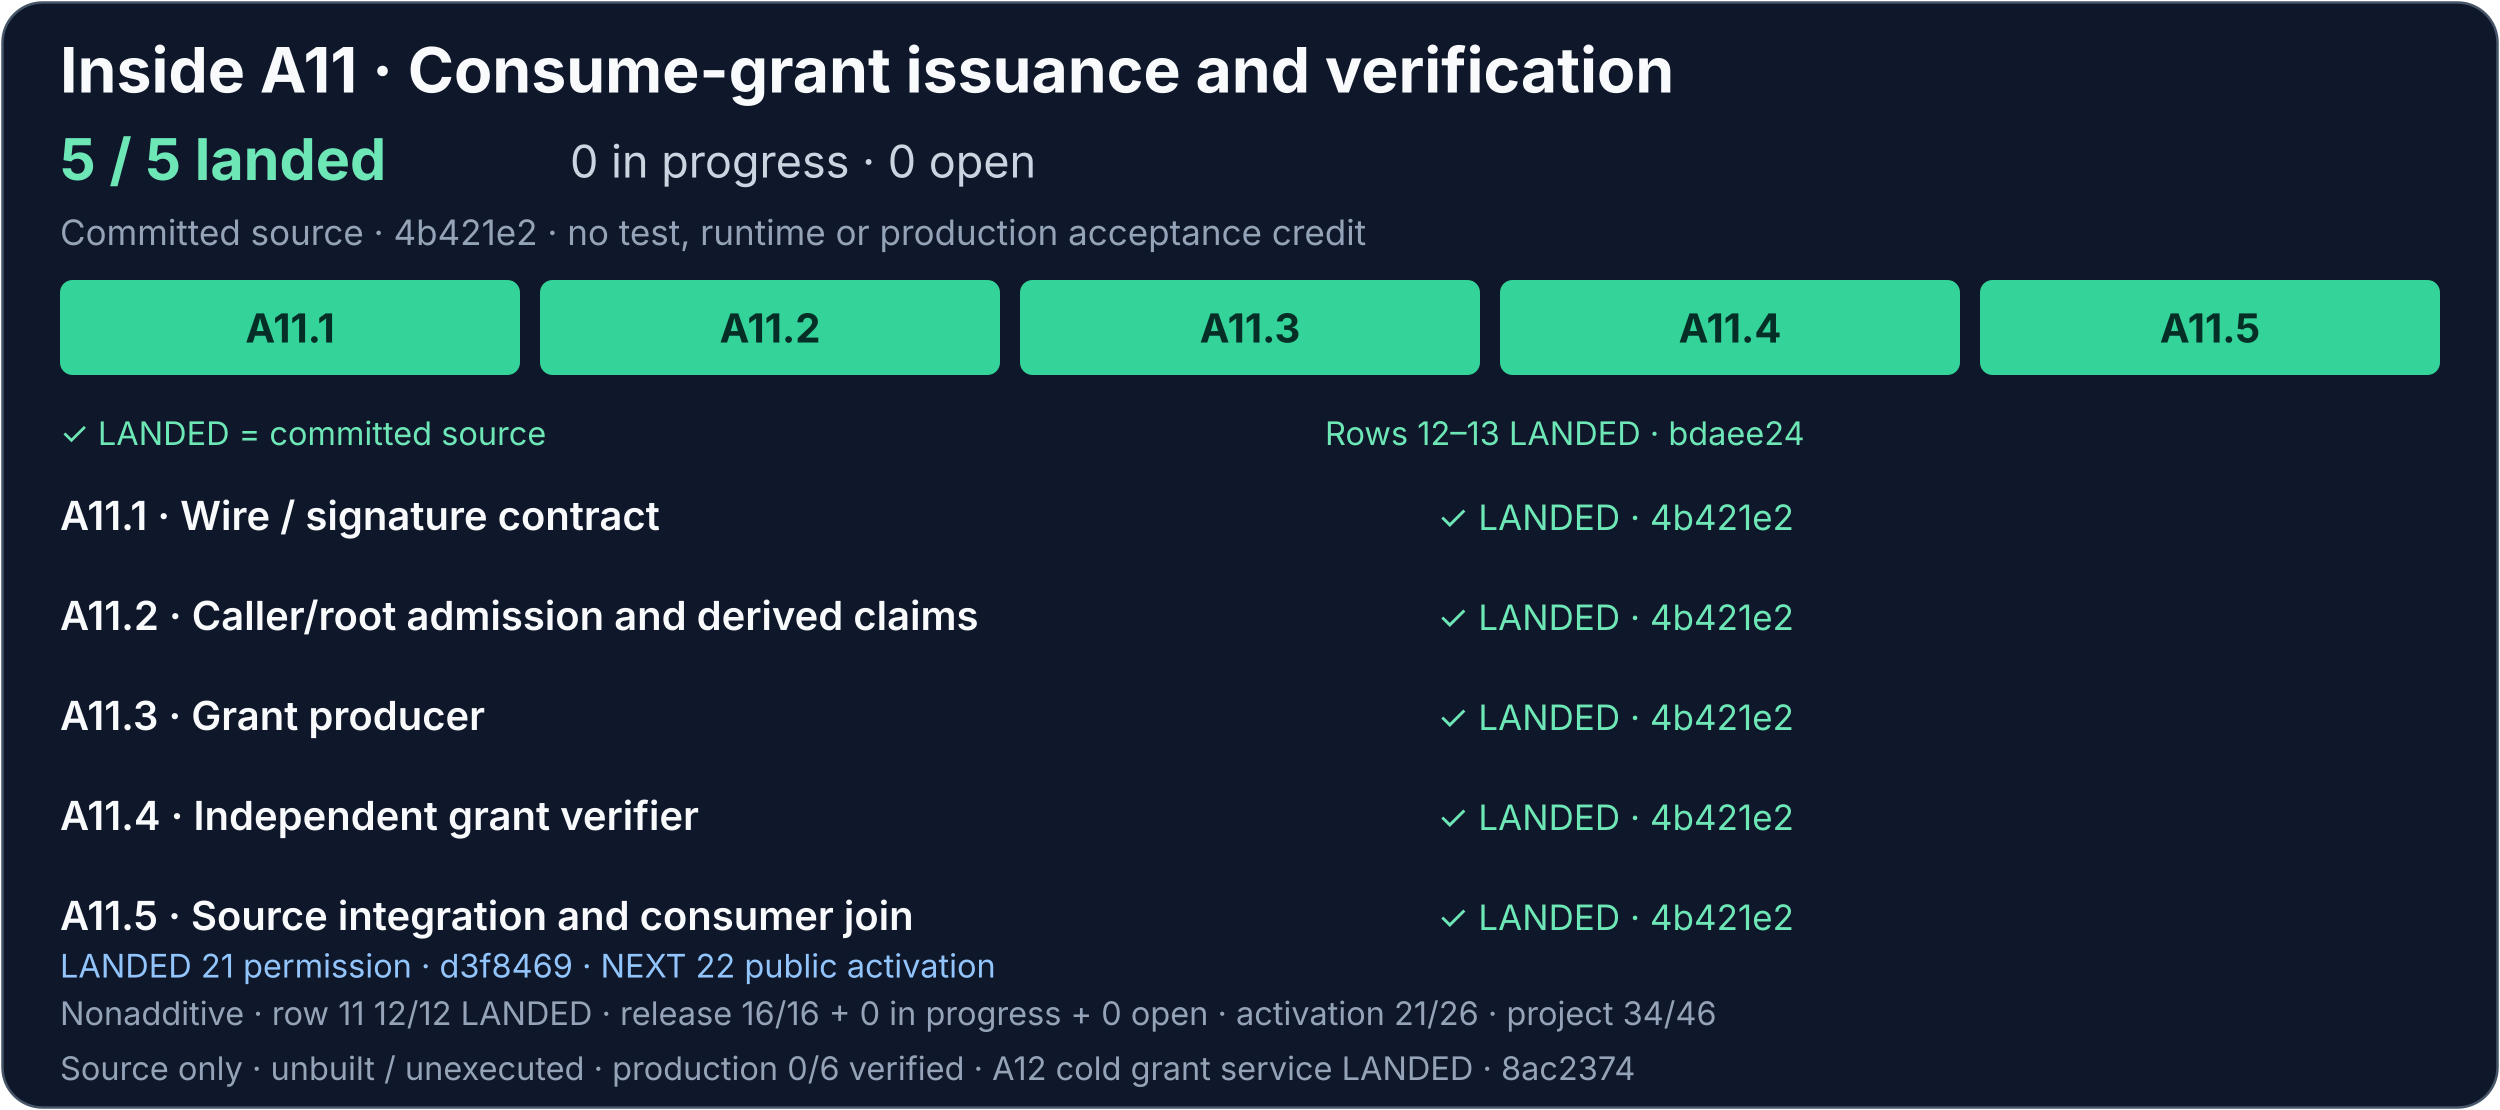
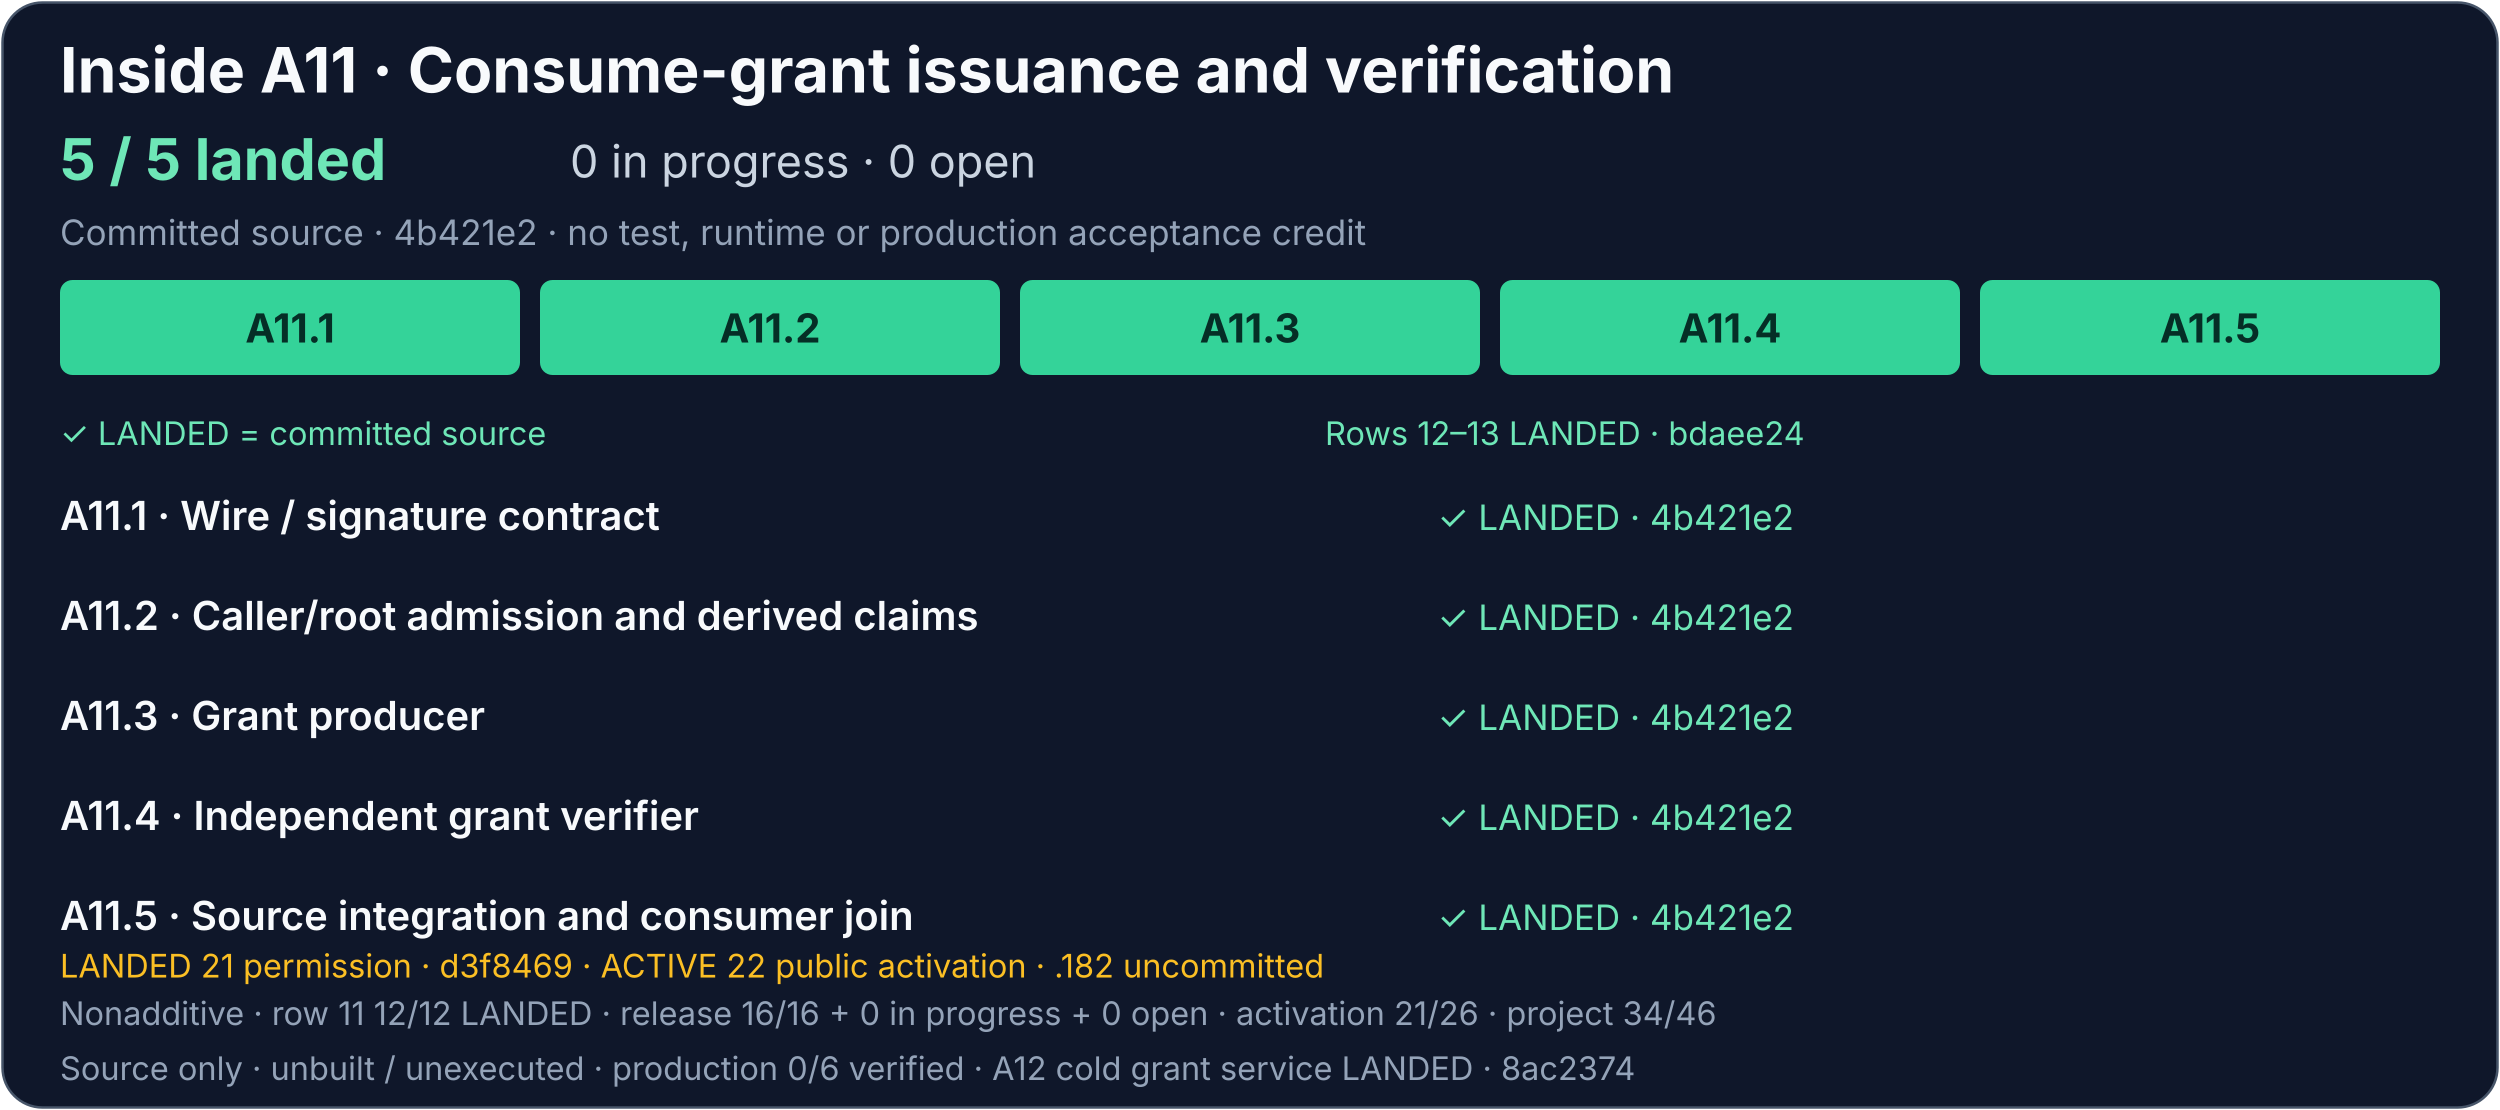
<svg xmlns="http://www.w3.org/2000/svg" width="1000" height="444" viewBox="0 0 1000 444" role="img" aria-labelledby="grant-title grant-description">
  <rect x="1" y="1" width="998" height="442" rx="16" fill="#0f172a" stroke="#475569" />
  <g font-family="system-ui, -apple-system, Segoe UI, sans-serif">
    <text x="24" y="37" fill="#f8fafc" font-size="25" font-weight="700">Inside A11 · Consume-grant issuance and verification</text>
    <text x="24" y="72" fill="#6ee7b7" font-size="23" font-weight="700">5 / 5 landed</text>
    <text x="228" y="71" fill="#cbd5e1" font-size="18">0 in progress · 0 open</text>
    <text x="24" y="98" fill="#94a3b8" font-size="14">Committed source · 4b421e2 · no test, runtime or production acceptance credit</text>
    <g fill="#34d399">
      <rect x="24" y="112" width="184" height="38" rx="5" />
      <rect x="216" y="112" width="184" height="38" rx="5" />
      <rect x="408" y="112" width="184" height="38" rx="5" />
      <rect x="600" y="112" width="184" height="38" rx="5" />
      <rect x="792" y="112" width="184" height="38" rx="5" />
    </g>
    <g fill="#052e26" font-size="16" font-weight="700" text-anchor="middle">
      <text x="116" y="137">A11.1</text>
      <text x="308" y="137">A11.2</text>
      <text x="500" y="137">A11.3</text>
      <text x="692" y="137">A11.4</text>
      <text x="884" y="137">A11.5</text>
    </g>
    <text x="24" y="178" fill="#6ee7b7" font-size="13">✓ LANDED = committed source</text>
    <text x="530" y="178" fill="#6ee7b7" font-size="13">Rows 12–13 LANDED · bdaee24</text>
    <g fill="#f8fafc" font-size="16" font-weight="600">
      <text x="24" y="212">A11.1 · Wire / signature contract</text>
      <text x="24" y="252">A11.2 · Caller/root admission and derived claims</text>
      <text x="24" y="292">A11.3 · Grant producer</text>
      <text x="24" y="332">A11.4 · Independent grant verifier</text>
      <text x="24" y="372">A11.5 · Source integration and consumer join</text>
    </g>
    <g fill="#6ee7b7" font-size="14">
      <text x="575" y="212">✓ LANDED · 4b421e2</text>
      <text x="575" y="252">✓ LANDED · 4b421e2</text>
      <text x="575" y="292">✓ LANDED · 4b421e2</text>
      <text x="575" y="332">✓ LANDED · 4b421e2</text>
      <text x="575" y="372">✓ LANDED · 4b421e2</text>
    </g>
    <a href="../production-status.md#exact-release-and-handoff-detail">
-       <text x="24" y="391" fill="#93c5fd" font-size="13">LANDED 21 permission · d3f8469 · NEXT 22 public activation</text>
+       <text x="24" y="391" fill="#fbbf24" font-size="13">LANDED 21 permission · d3f8469 · ACTIVE 22 public activation · .182 uncommitted</text>
    </a>
    <text x="24" y="410" fill="#94a3b8" font-size="13">Nonadditive · row 11 12/12 LANDED · release 16/16 + 0 in progress + 0 open · activation 21/26 · project 34/46</text>
    <text x="24" y="432" fill="#94a3b8" font-size="13">Source only · unbuilt / unexecuted · production 0/6 verified · A12 cold grant service LANDED · 8ac2374</text>
  </g>
</svg>
